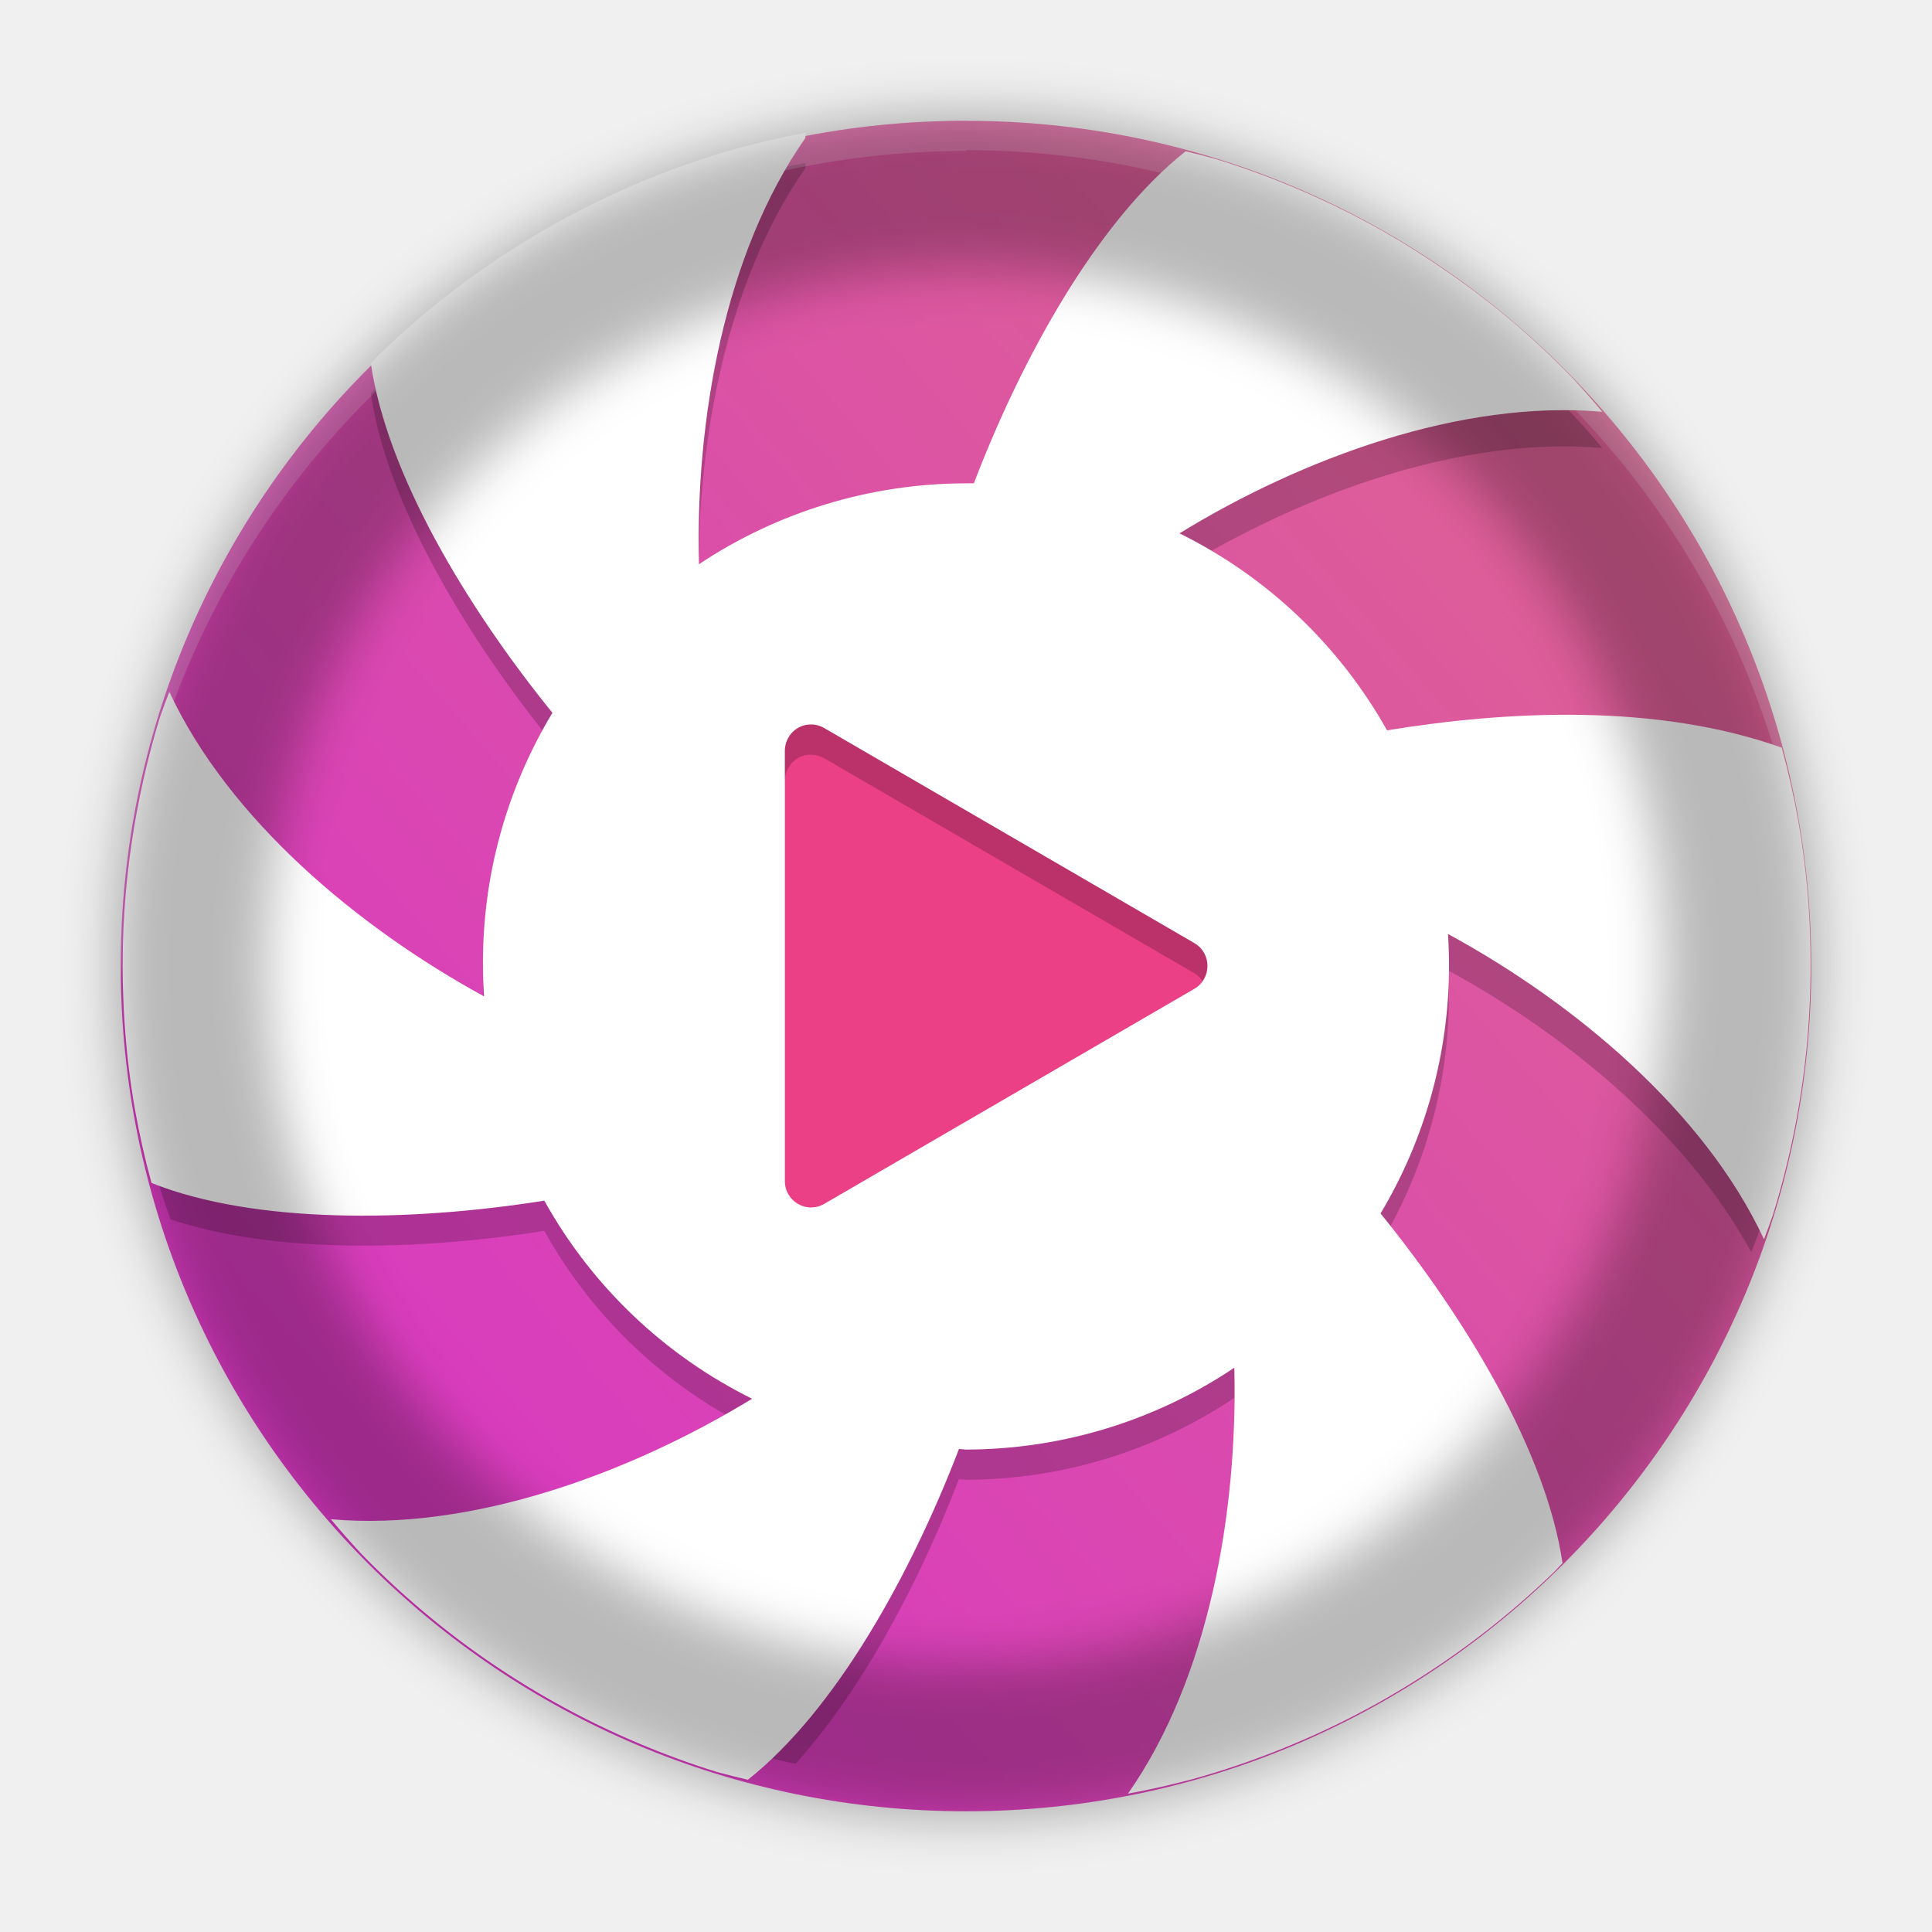
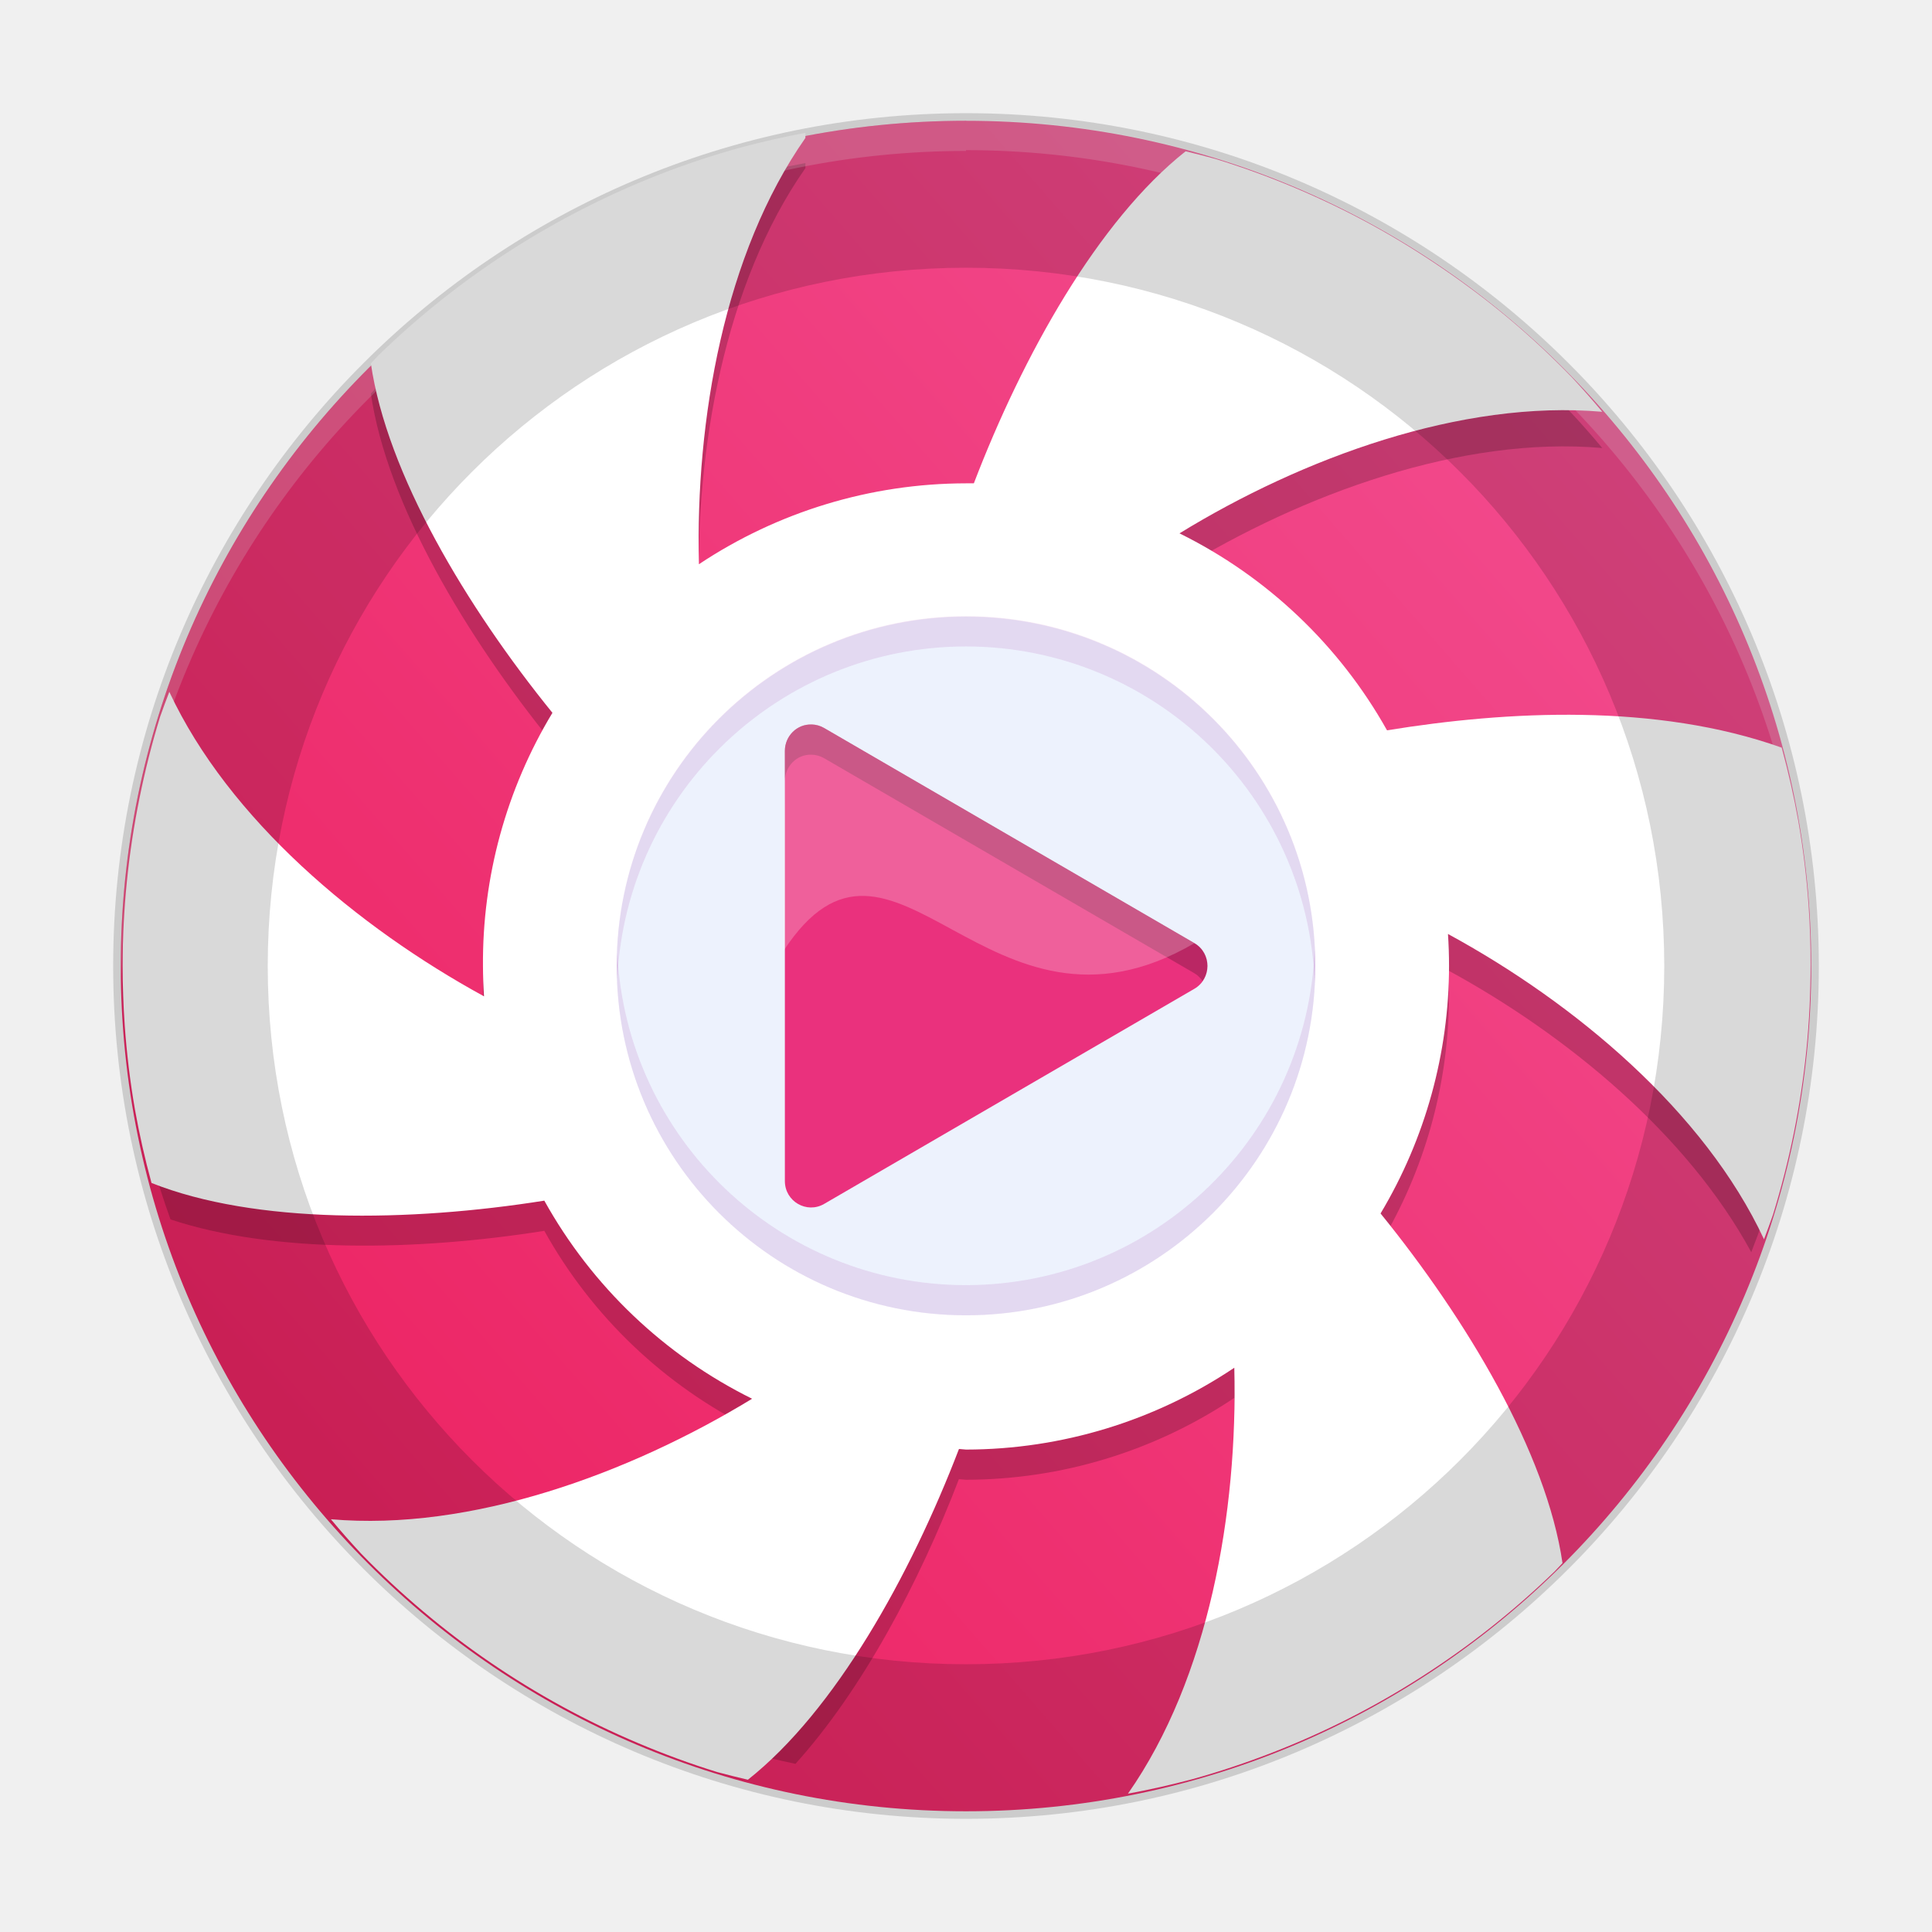
<svg xmlns="http://www.w3.org/2000/svg" xmlns:xlink="http://www.w3.org/1999/xlink" width="64" version="1.1" height="64" viewBox="0 0 64 64" id="svg14">
  <defs id="defs18">
    <linearGradient id="linearGradient833">
-       <stop style="stop-color:#d836c4;stop-opacity:1;" offset="0" id="stop829" />
-       <stop style="stop-color:#de678e;stop-opacity:1;" offset="1" id="stop831" />
+       <stop style="stop-color:#ec2261;stop-opacity:1" offset="0" id="stop829" />
+       <stop style="stop-color:#f35093;stop-opacity:1" offset="1" id="stop831" />
    </linearGradient>
    <linearGradient xlink:href="#linearGradient833" id="linearGradient835" x1="6.428" y1="49.773" x2="56.407" y2="6.168" gradientUnits="userSpaceOnUse" />
-     <filter style="color-interpolation-filters:sRGB" id="filter858" x="-0.036" width="1.072" y="-0.036" height="1.072">
-       <feGaussianBlur stdDeviation="0.828" id="feGaussianBlur860" />
-     </filter>
  </defs>
  <circle style="color:#000000;clip-rule:nonzero;display:none;overflow:visible;visibility:visible;opacity:1;isolation:auto;mix-blend-mode:normal;color-interpolation:sRGB;color-interpolation-filters:linearRGB;solid-color:#000000;solid-opacity:1;vector-effect:none;fill:#000000;fill-opacity:0.042;fill-rule:nonzero;stroke:none;stroke-width:5.863;stroke-linecap:round;stroke-linejoin:round;stroke-miterlimit:4;stroke-dasharray:none;stroke-dashoffset:0;stroke-opacity:0.094;marker:none;marker-start:none;marker-mid:none;marker-end:none;paint-order:stroke fill markers;color-rendering:auto;image-rendering:auto;shape-rendering:auto;text-rendering:auto;enable-background:accumulate" id="path827" cx="32" cy="32" r="29.426" />
  <circle style="display:inline;fill:url(#linearGradient835);fill-opacity:1" r="28" cx="32" cy="32.001" id="circle4" />
  <path style="opacity:0.2" d="M 26.68,5.401 C 25.961,5.533 25.249,5.698 24.543,5.885 23.645,6.135 22.756,6.426 21.887,6.764 21.018,7.102 20.171,7.482 19.34,7.905 18.509,8.328 17.698,8.792 16.914,9.295 c -0.784,0.504 -1.543,1.045 -2.273,1.625 -0.73,0.579 -1.429,1.194 -2.098,1.844 -0.086,0.09 -0.173,0.182 -0.258,0.274 0.533,3.661 3.167,8.061 6.015,11.574 a 16,16 0 0 0 -2.301,8.4 16,16 0 0 0 0.035,0.992 C 11.846,31.717 7.58,28.141 5.609,23.918 5.506,24.187 5.403,24.458 5.309,24.73 5.033,25.621 4.806,26.524 4.621,27.437 4.436,28.351 4.296,29.272 4.203,30.199 4.113,31.097 4.069,31.996 4.066,32.898 a 28,28 0 0 0 1.582,7.496 c 3.41,1.134 8.176,1.046 12.383,0.379 a 16,16 0 0 0 6.883,6.562 c -3.537,2.158 -7.949,3.878 -12.09,4.031 A 28,28 0 0 0 26.351,58.429 c 2.21,-2.451 4.102,-6.01 5.414,-9.43 a 16,16 0 0 0 0.234,0.02 16,16 0 0 0 8.887,-2.711 c 0.097,3.916 -0.549,8.306 -2.254,11.875 a 28,28 0 0 0 12.769,-6.992 c -0.936,-3.3 -3.221,-6.972 -5.672,-9.992 a 16,16 0 0 0 2.268,-8 16,16 0 0 0 -0.035,-1.059 c 3.942,2.143 7.935,5.443 10.051,9.34 a 28,28 0 0 0 1.93,-9.211 c -0.011,-0.357 -0.01,-0.714 -0.035,-1.07 -0.066,-0.93 -0.177,-1.855 -0.336,-2.773 -0.147,-0.827 -0.334,-1.646 -0.555,-2.457 -4.155,-1.481 -9.101,-1.222 -13.074,-0.574 a 16,16 0 0 0 -6.871,-6.527 c 4.081,-2.502 9.339,-4.433 14.004,-4.027 -0.324,-0.39 -0.659,-0.769 -1.004,-1.141 -0.649,-0.669 -1.326,-1.306 -2.039,-1.906 -0.713,-0.601 -1.457,-1.161 -2.227,-1.688 C 47.037,9.58 46.242,9.088 45.424,8.641 44.606,8.194 43.763,7.789 42.904,7.426 42.046,7.063 41.17,6.745 40.279,6.469 39.946,6.378 39.613,6.292 39.276,6.212 36.372,8.507 33.877,12.988 32.26,17.212 A 16,16 0 0 0 32,17.012 16,16 0 0 0 23.153,19.691 C 23.033,14.911 23.998,9.4 26.68,5.57 Z" id="path6" />
  <path style="display:inline;fill:#ffffff" d="m 26.68,4.401 c -0.718,0.132 -1.431,0.297 -2.137,0.484 -0.898,0.249 -1.787,0.541 -2.656,0.879 -0.869,0.338 -1.716,0.718 -2.547,1.141 -0.831,0.423 -1.641,0.887 -2.426,1.391 -0.784,0.504 -1.543,1.045 -2.273,1.625 -0.73,0.579 -1.429,1.194 -2.098,1.844 -0.086,0.09 -0.173,0.182 -0.258,0.274 0.533,3.66 3.167,8.061 6.015,11.574 a 16,16 0 0 0 -2.301,8.4 16,16 0 0 0 0.035,0.992 C 11.846,30.717 7.58,27.141 5.609,22.918 c -0.103,0.27 -0.206,0.54 -0.301,0.813 -0.275,0.89 -0.502,1.793 -0.687,2.707 -0.185,0.913 -0.325,1.835 -0.418,2.762 -0.093,0.928 -0.141,1.857 -0.141,2.789 -1.036e-4,0.66 0.024,1.322 0.07,1.98 0.066,0.93 0.177,1.855 0.336,2.773 0.146,0.823 0.331,1.638 0.551,2.445 3.433,1.367 8.547,1.294 13.012,0.586 a 16,16 0 0 0 6.883,6.562 c -4.073,2.485 -9.31,4.396 -13.953,3.992 0.324,0.39 0.659,0.769 1.004,1.141 0.649,0.669 1.334,1.306 2.047,1.906 0.713,0.601 1.453,1.165 2.223,1.691 0.769,0.526 1.565,1.014 2.383,1.461 0.818,0.447 1.657,0.852 2.516,1.215 0.859,0.363 1.734,0.686 2.625,0.961 0.337,0.092 0.676,0.174 1.016,0.254 2.891,-2.287 5.376,-6.746 6.992,-10.957 a 16,16 0 0 0 0.234,0.02 16,16 0 0 0 8.887,-2.711 c 0.118,4.778 -0.844,10.283 -3.523,14.109 0.718,-0.132 1.431,-0.293 2.137,-0.48 0.898,-0.249 1.783,-0.545 2.652,-0.883 0.869,-0.338 1.72,-0.718 2.551,-1.141 0.831,-0.423 1.638,-0.887 2.422,-1.391 0.784,-0.504 1.543,-1.045 2.273,-1.625 0.73,-0.579 1.433,-1.195 2.102,-1.844 0.086,-0.09 0.173,-0.182 0.258,-0.273 -0.534,-3.665 -3.175,-8.067 -6.027,-11.582 a 16,16 0 0 0 2.268,-8.2 16,16 0 0 0 -0.035,-1.059 c 4.203,2.285 8.491,5.876 10.469,10.113 0.103,-0.27 0.202,-0.54 0.297,-0.812 0.275,-0.891 0.506,-1.794 0.691,-2.707 0.185,-0.913 0.325,-1.838 0.418,-2.766 0.093,-0.928 0.137,-1.861 0.137,-2.793 1.04e-4,-0.66 -0.02,-1.318 -0.066,-1.977 -0.066,-0.93 -0.177,-1.855 -0.336,-2.773 -0.147,-0.827 -0.334,-1.646 -0.555,-2.457 -4.155,-1.481 -9.101,-1.222 -13.074,-0.574 A 16,16 0 0 0 39.072,17.668 c 4.081,-2.502 9.339,-4.433 14.004,-4.027 -0.324,-0.39 -0.659,-0.769 -1.004,-1.141 -0.649,-0.669 -1.326,-1.306 -2.039,-1.906 C 49.32,9.993 48.576,9.432 47.806,8.906 47.037,8.38 46.242,7.888 45.424,7.441 44.606,6.994 43.763,6.589 42.904,6.226 42.045,5.863 41.17,5.545 40.279,5.269 39.945,5.177 39.612,5.091 39.275,5.012 36.372,7.307 33.876,11.788 32.26,16.011 a 16,16 0 0 0 -0.26,0 16,16 0 0 0 -8.847,2.68 C 23.032,13.91 23.998,8.4 26.68,4.57 Z" id="path8" />
-   <path style="fill:#eb3f86;fill-opacity:1" d="m 26.888,24.001 c -0.487,-0.02 -0.888,0.383 -0.888,0.873 l 0,14.251 c -6e-6,0.672 0.723,1.092 1.301,0.756 l 6.132,-3.563 6.132,-3.563 c 0.578,-0.336 0.578,-1.176 0,-1.512 l -6.132,-3.563 -6.132,-3.563 c -0.126,-0.074 -0.268,-0.114 -0.413,-0.118 z" id="path10" />
+   <circle style="color:#000000;clip-rule:nonzero;display:inline;overflow:visible;visibility:visible;opacity:0.8;isolation:auto;mix-blend-mode:normal;color-interpolation:sRGB;color-interpolation-filters:linearRGB;solid-color:#000000;solid-opacity:1;vector-effect:none;fill:#6393f5;fill-opacity:0.141;fill-rule:nonzero;stroke:none;stroke-width:15.123;stroke-linecap:round;stroke-linejoin:round;stroke-miterlimit:4;stroke-dasharray:none;stroke-dashoffset:0;stroke-opacity:0.157;marker:none;marker-start:none;marker-mid:none;marker-end:none;paint-order:stroke markers fill;color-rendering:auto;image-rendering:auto;shape-rendering:auto;text-rendering:auto;enable-background:accumulate" id="path830" cx="32" cy="32" r="11.571" />
+   <path style="color:#000000;clip-rule:nonzero;display:block;overflow:visible;visibility:visible;opacity:0.8;isolation:auto;mix-blend-mode:normal;color-interpolation:sRGB;color-interpolation-filters:linearRGB;solid-color:#000000;solid-opacity:1;vector-effect:none;fill:#a431a1;fill-opacity:0.162;fill-rule:nonzero;stroke:none;stroke-width:15.123;stroke-linecap:round;stroke-linejoin:round;stroke-miterlimit:4;stroke-dasharray:none;stroke-dashoffset:0;stroke-opacity:0.157;marker:none;marker-start:none;marker-mid:none;marker-end:none;paint-order:stroke markers fill;color-rendering:auto;image-rendering:auto;shape-rendering:auto;text-rendering:auto;enable-background:accumulate;font-variant-east_asian:normal" d="M 43.551,31.414 A 11.571,11.571 0 0 1 32,42.572 11.571,11.571 0 0 1 20.449,31.586 11.571,11.571 0 0 0 20.428,32 11.571,11.571 0 0 0 32,43.572 11.571,11.571 0 0 0 43.572,32 11.571,11.571 0 0 0 43.551,31.414 Z" id="circle832" />
+   <path style="fill:#ea317d;fill-opacity:1" d="m 26.888,24.001 c -0.487,-0.02 -0.888,0.383 -0.888,0.873 l 0,14.251 c -6e-6,0.672 0.723,1.092 1.301,0.756 l 6.132,-3.563 6.132,-3.563 c 0.578,-0.336 0.578,-1.176 0,-1.512 l -6.132,-3.563 -6.132,-3.563 c -0.126,-0.074 -0.268,-0.114 -0.413,-0.118 z" id="path10" />
  <path style="display:inline;opacity:0.2;fill:#ffffff" d="m 32,3.973 v 0.029 A 28,28 0 0 0 4,32 28,28 0 0 0 4.018,32.492 28,28 0 0 1 32,5 V 4.973 A 28,28 0 0 1 59.975,32.455 28,28 0 0 0 60,31.973 28,28 0 0 0 32,3.973 Z" id="path12" />
  <path style="display:inline;fill:#000000;fill-opacity:0.205" d="M 26.887,24 C 26.4,23.98 26,24.383 26,24.873 v 1 C 26,25.383 26.4,24.98 26.887,25 c 0.145,0.004 0.288,0.043 0.414,0.117 l 6.133,3.562 6.133,3.562 c 0.115,0.067 0.2,0.159 0.27,0.258 0.279,-0.398 0.194,-0.988 -0.27,-1.258 l -6.133,-3.562 -6.133,-3.562 C 27.175,24.043 27.032,24.004 26.887,24 Z" id="path839" />
-   <path style="color:#000000;font-style:normal;font-variant:normal;font-weight:normal;font-stretch:normal;font-size:medium;line-height:normal;font-family:sans-serif;font-variant-ligatures:normal;font-variant-position:normal;font-variant-caps:normal;font-variant-numeric:normal;font-variant-alternates:normal;font-feature-settings:normal;text-indent:0;text-align:start;text-decoration:none;text-decoration-line:none;text-decoration-style:solid;text-decoration-color:#000000;letter-spacing:normal;word-spacing:normal;text-transform:none;writing-mode:lr-tb;direction:ltr;text-orientation:mixed;dominant-baseline:auto;baseline-shift:baseline;text-anchor:start;white-space:normal;shape-padding:0;clip-rule:nonzero;display:inline;overflow:visible;visibility:visible;opacity:1;isolation:auto;mix-blend-mode:normal;color-interpolation:sRGB;color-interpolation-filters:linearRGB;solid-color:#000000;solid-opacity:1;vector-effect:none;fill:#000000;fill-opacity:0.274;fill-rule:nonzero;stroke:none;stroke-width:4.999;stroke-linecap:round;stroke-linejoin:round;stroke-miterlimit:4;stroke-dasharray:none;stroke-dashoffset:0;stroke-opacity:1;marker:none;paint-order:stroke fill markers;filter:url(#filter858);color-rendering:auto;image-rendering:auto;shape-rendering:auto;text-rendering:auto;enable-background:accumulate" d="M 32,4.413 C 16.794,4.413 4.413,16.794 4.413,32 c 0,15.206 12.381,27.587 27.587,27.587 15.206,0 27.587,-12.381 27.587,-27.587 0,-15.206 -12.381,-27.587 -27.587,-27.587 z m 0,5 c 12.505,0 22.587,10.083 22.587,22.587 0,12.505 -10.083,22.587 -22.587,22.587 C 19.495,54.587 9.413,44.505 9.413,32 9.413,19.495 19.495,9.413 32,9.413 Z" id="circle823" transform="matrix(1.024065,0,0,1.024065,-0.7700759,-0.7700759)" />
+   <path style="color:#000000;font-style:normal;font-variant:normal;font-weight:normal;font-stretch:normal;font-size:medium;line-height:normal;font-family:sans-serif;font-variant-ligatures:normal;font-variant-position:normal;font-variant-caps:normal;font-variant-numeric:normal;font-variant-alternates:normal;font-feature-settings:normal;text-indent:0;text-align:start;text-decoration:none;text-decoration-line:none;text-decoration-style:solid;text-decoration-color:#000000;letter-spacing:normal;word-spacing:normal;text-transform:none;writing-mode:lr-tb;direction:ltr;text-orientation:mixed;dominant-baseline:auto;baseline-shift:baseline;text-anchor:start;white-space:normal;shape-padding:0;clip-rule:nonzero;display:inline;overflow:visible;visibility:visible;opacity:1;isolation:auto;mix-blend-mode:normal;color-interpolation:sRGB;color-interpolation-filters:linearRGB;solid-color:#000000;solid-opacity:1;vector-effect:none;fill:#000000;fill-opacity:0.152;fill-rule:nonzero;stroke:none;stroke-width:4.999;stroke-linecap:round;stroke-linejoin:round;stroke-miterlimit:4;stroke-dasharray:none;stroke-dashoffset:0;stroke-opacity:1;marker:none;paint-order:stroke fill markers;color-rendering:auto;image-rendering:auto;shape-rendering:auto;text-rendering:auto;enable-background:accumulate;" d="M 32,4.413 C 16.794,4.413 4.413,16.794 4.413,32 c 0,15.206 12.381,27.587 27.587,27.587 15.206,0 27.587,-12.381 27.587,-27.587 0,-15.206 -12.381,-27.587 -27.587,-27.587 z m 0,5 c 12.505,0 22.587,10.083 22.587,22.587 0,12.505 -10.083,22.587 -22.587,22.587 C 19.495,54.587 9.413,44.505 9.413,32 9.413,19.495 19.495,9.413 32,9.413 Z" id="circle823" transform="matrix(1.024065,0,0,1.024065,-0.7700759,-0.7700759)" />
+   <path id="path828" d="m 26.888,24.001 c -0.487,-0.02 -0.888,0.383 -0.888,0.873 l -0.049,6.631 c 3.642,-5.573 6.728,3.763 13.615,-0.261 l -6.132,-3.563 -6.132,-3.563 c -0.126,-0.074 -0.268,-0.114 -0.413,-0.118 z" style="fill:#ffffff;fill-opacity:0.23" />
+   <path id="path837" d="M 43.551,32.572 A 11.571,11.571 0 0 0 32,21.414 11.571,11.571 0 0 0 20.449,32.4 11.571,11.571 0 0 1 20.428,31.986 11.571,11.571 0 0 1 32,20.414 a 11.571,11.571 0 0 1 11.572,11.572 11.571,11.571 0 0 1 -0.021,0.586 z" style="color:#000000;clip-rule:nonzero;display:block;overflow:visible;visibility:visible;opacity:0.8;isolation:auto;mix-blend-mode:normal;color-interpolation:sRGB;color-interpolation-filters:linearRGB;solid-color:#000000;solid-opacity:1;vector-effect:none;fill:#a431a1;fill-opacity:0.162;fill-rule:nonzero;stroke:none;stroke-width:15.123;stroke-linecap:round;stroke-linejoin:round;stroke-miterlimit:4;stroke-dasharray:none;stroke-dashoffset:0;stroke-opacity:0.157;marker:none;marker-start:none;marker-mid:none;marker-end:none;paint-order:stroke markers fill;color-rendering:auto;image-rendering:auto;shape-rendering:auto;text-rendering:auto;enable-background:accumulate" />
</svg>
